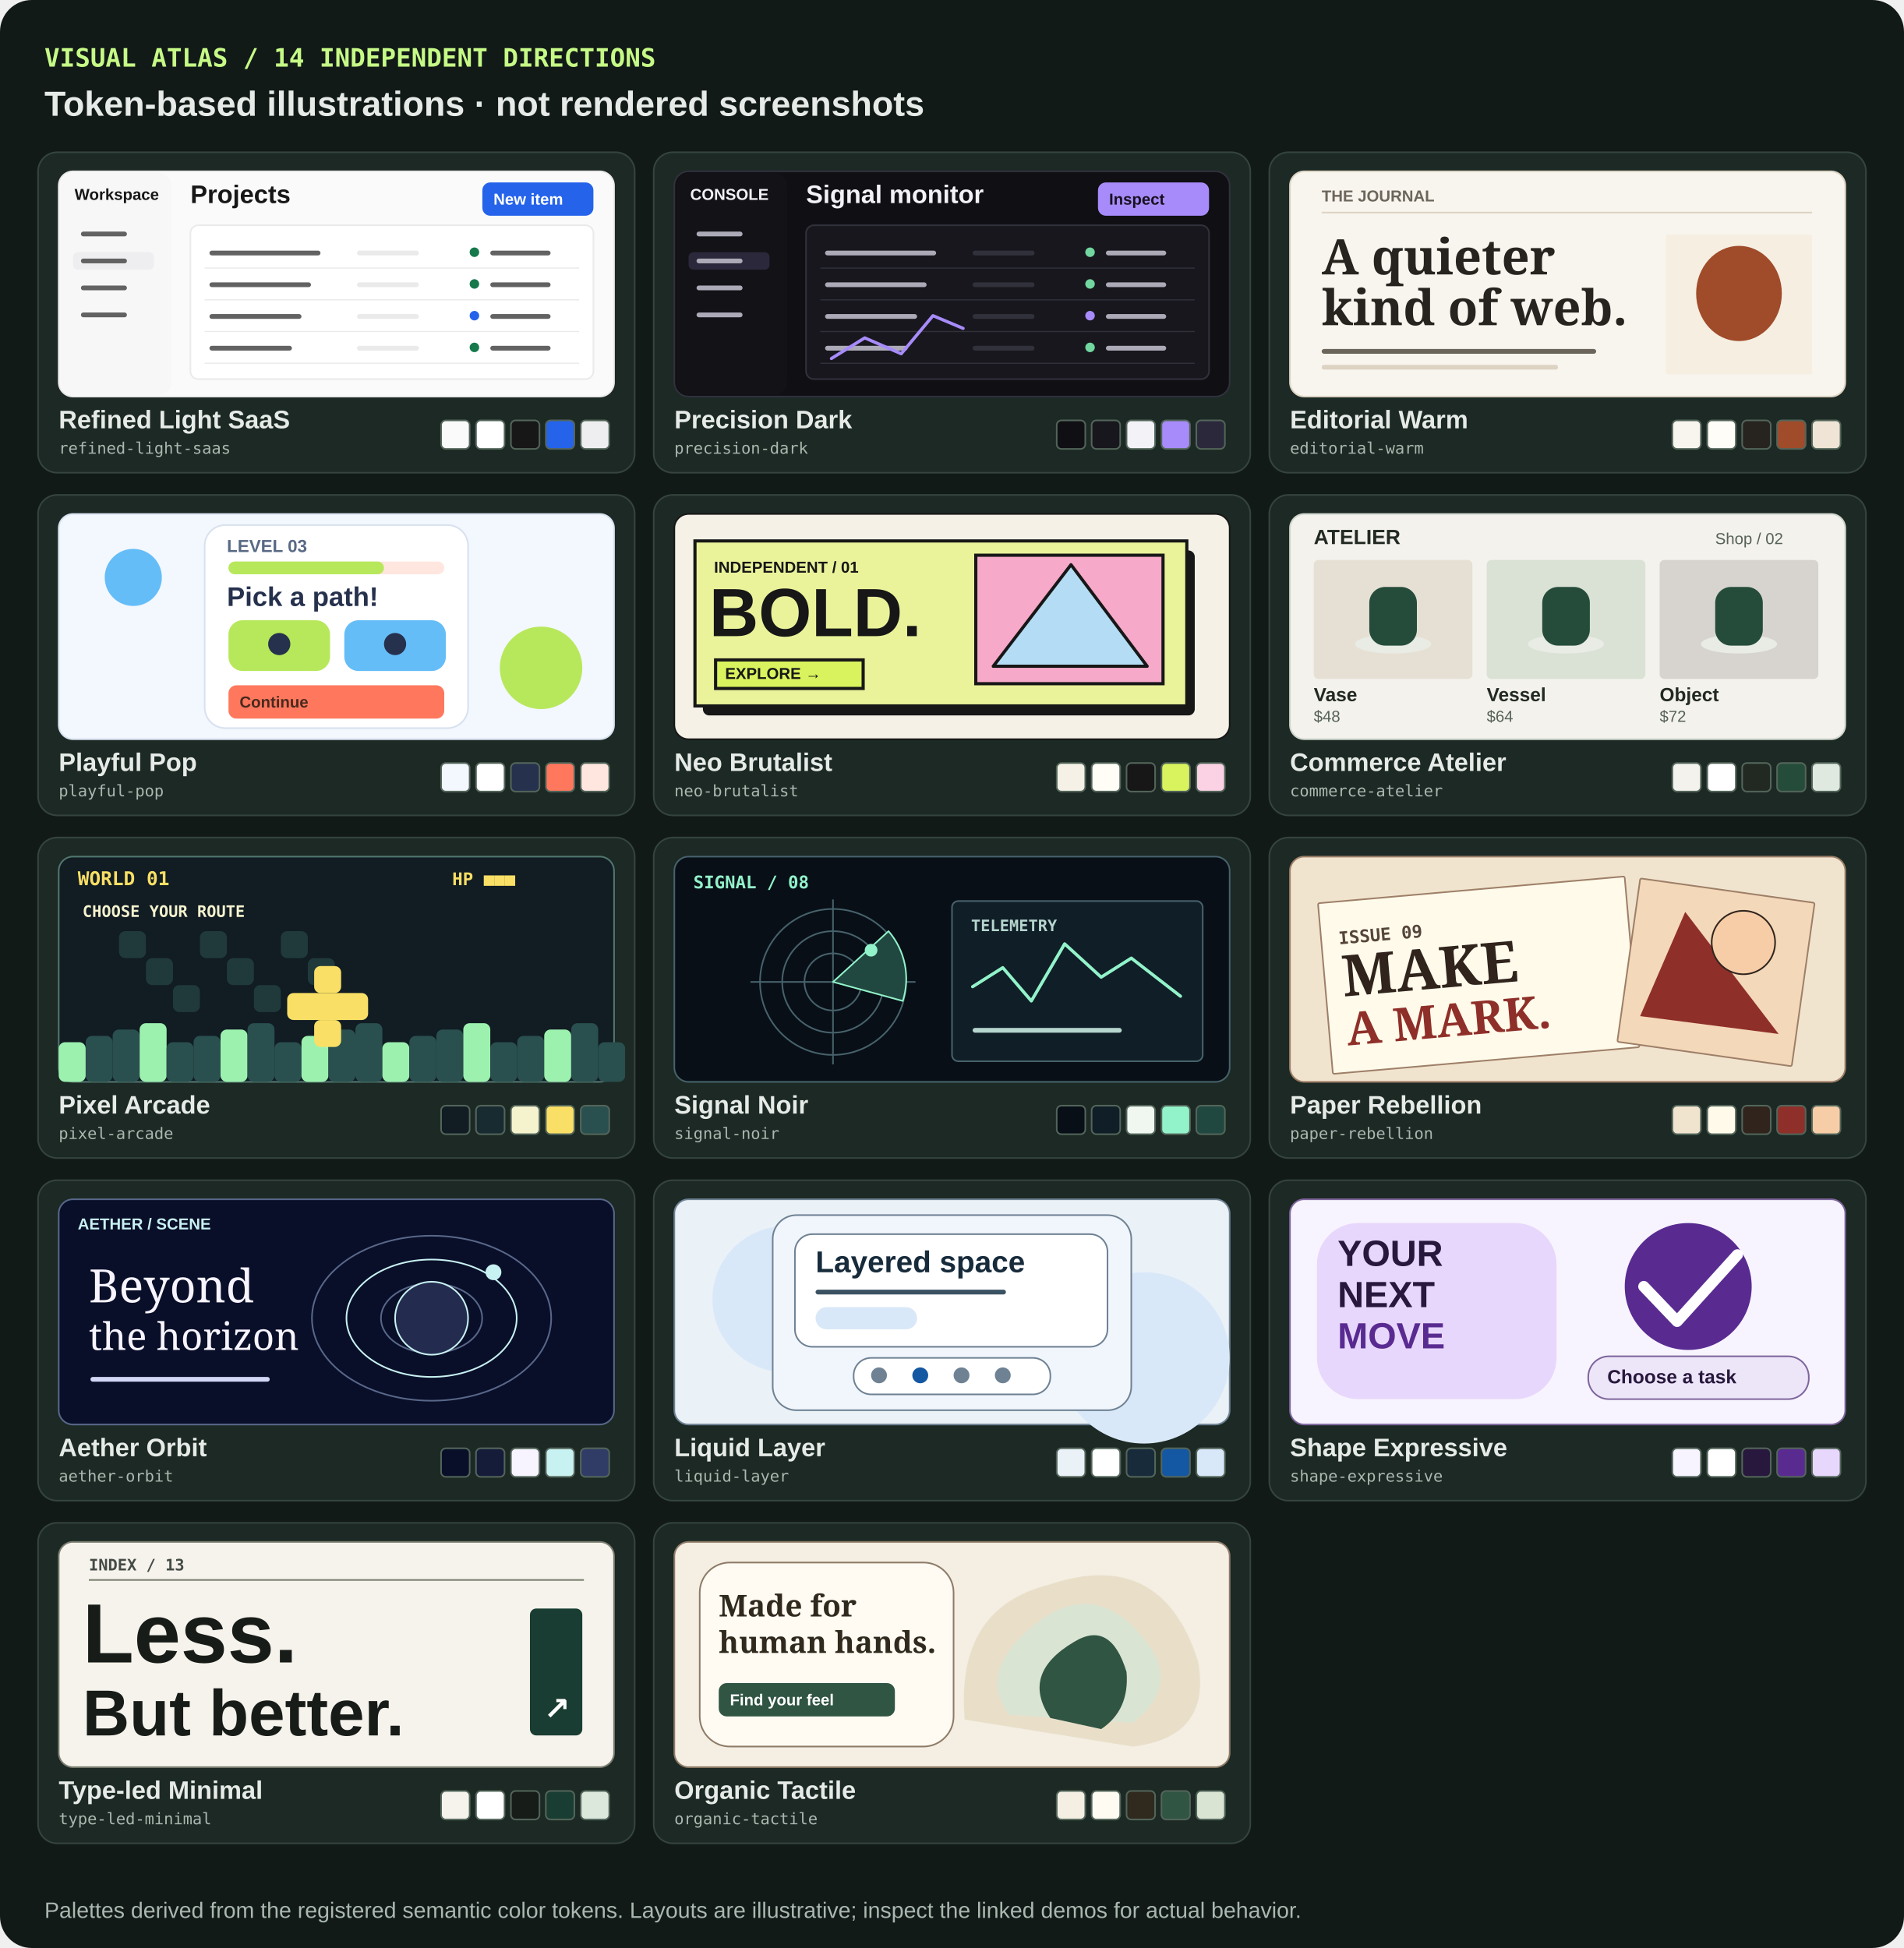
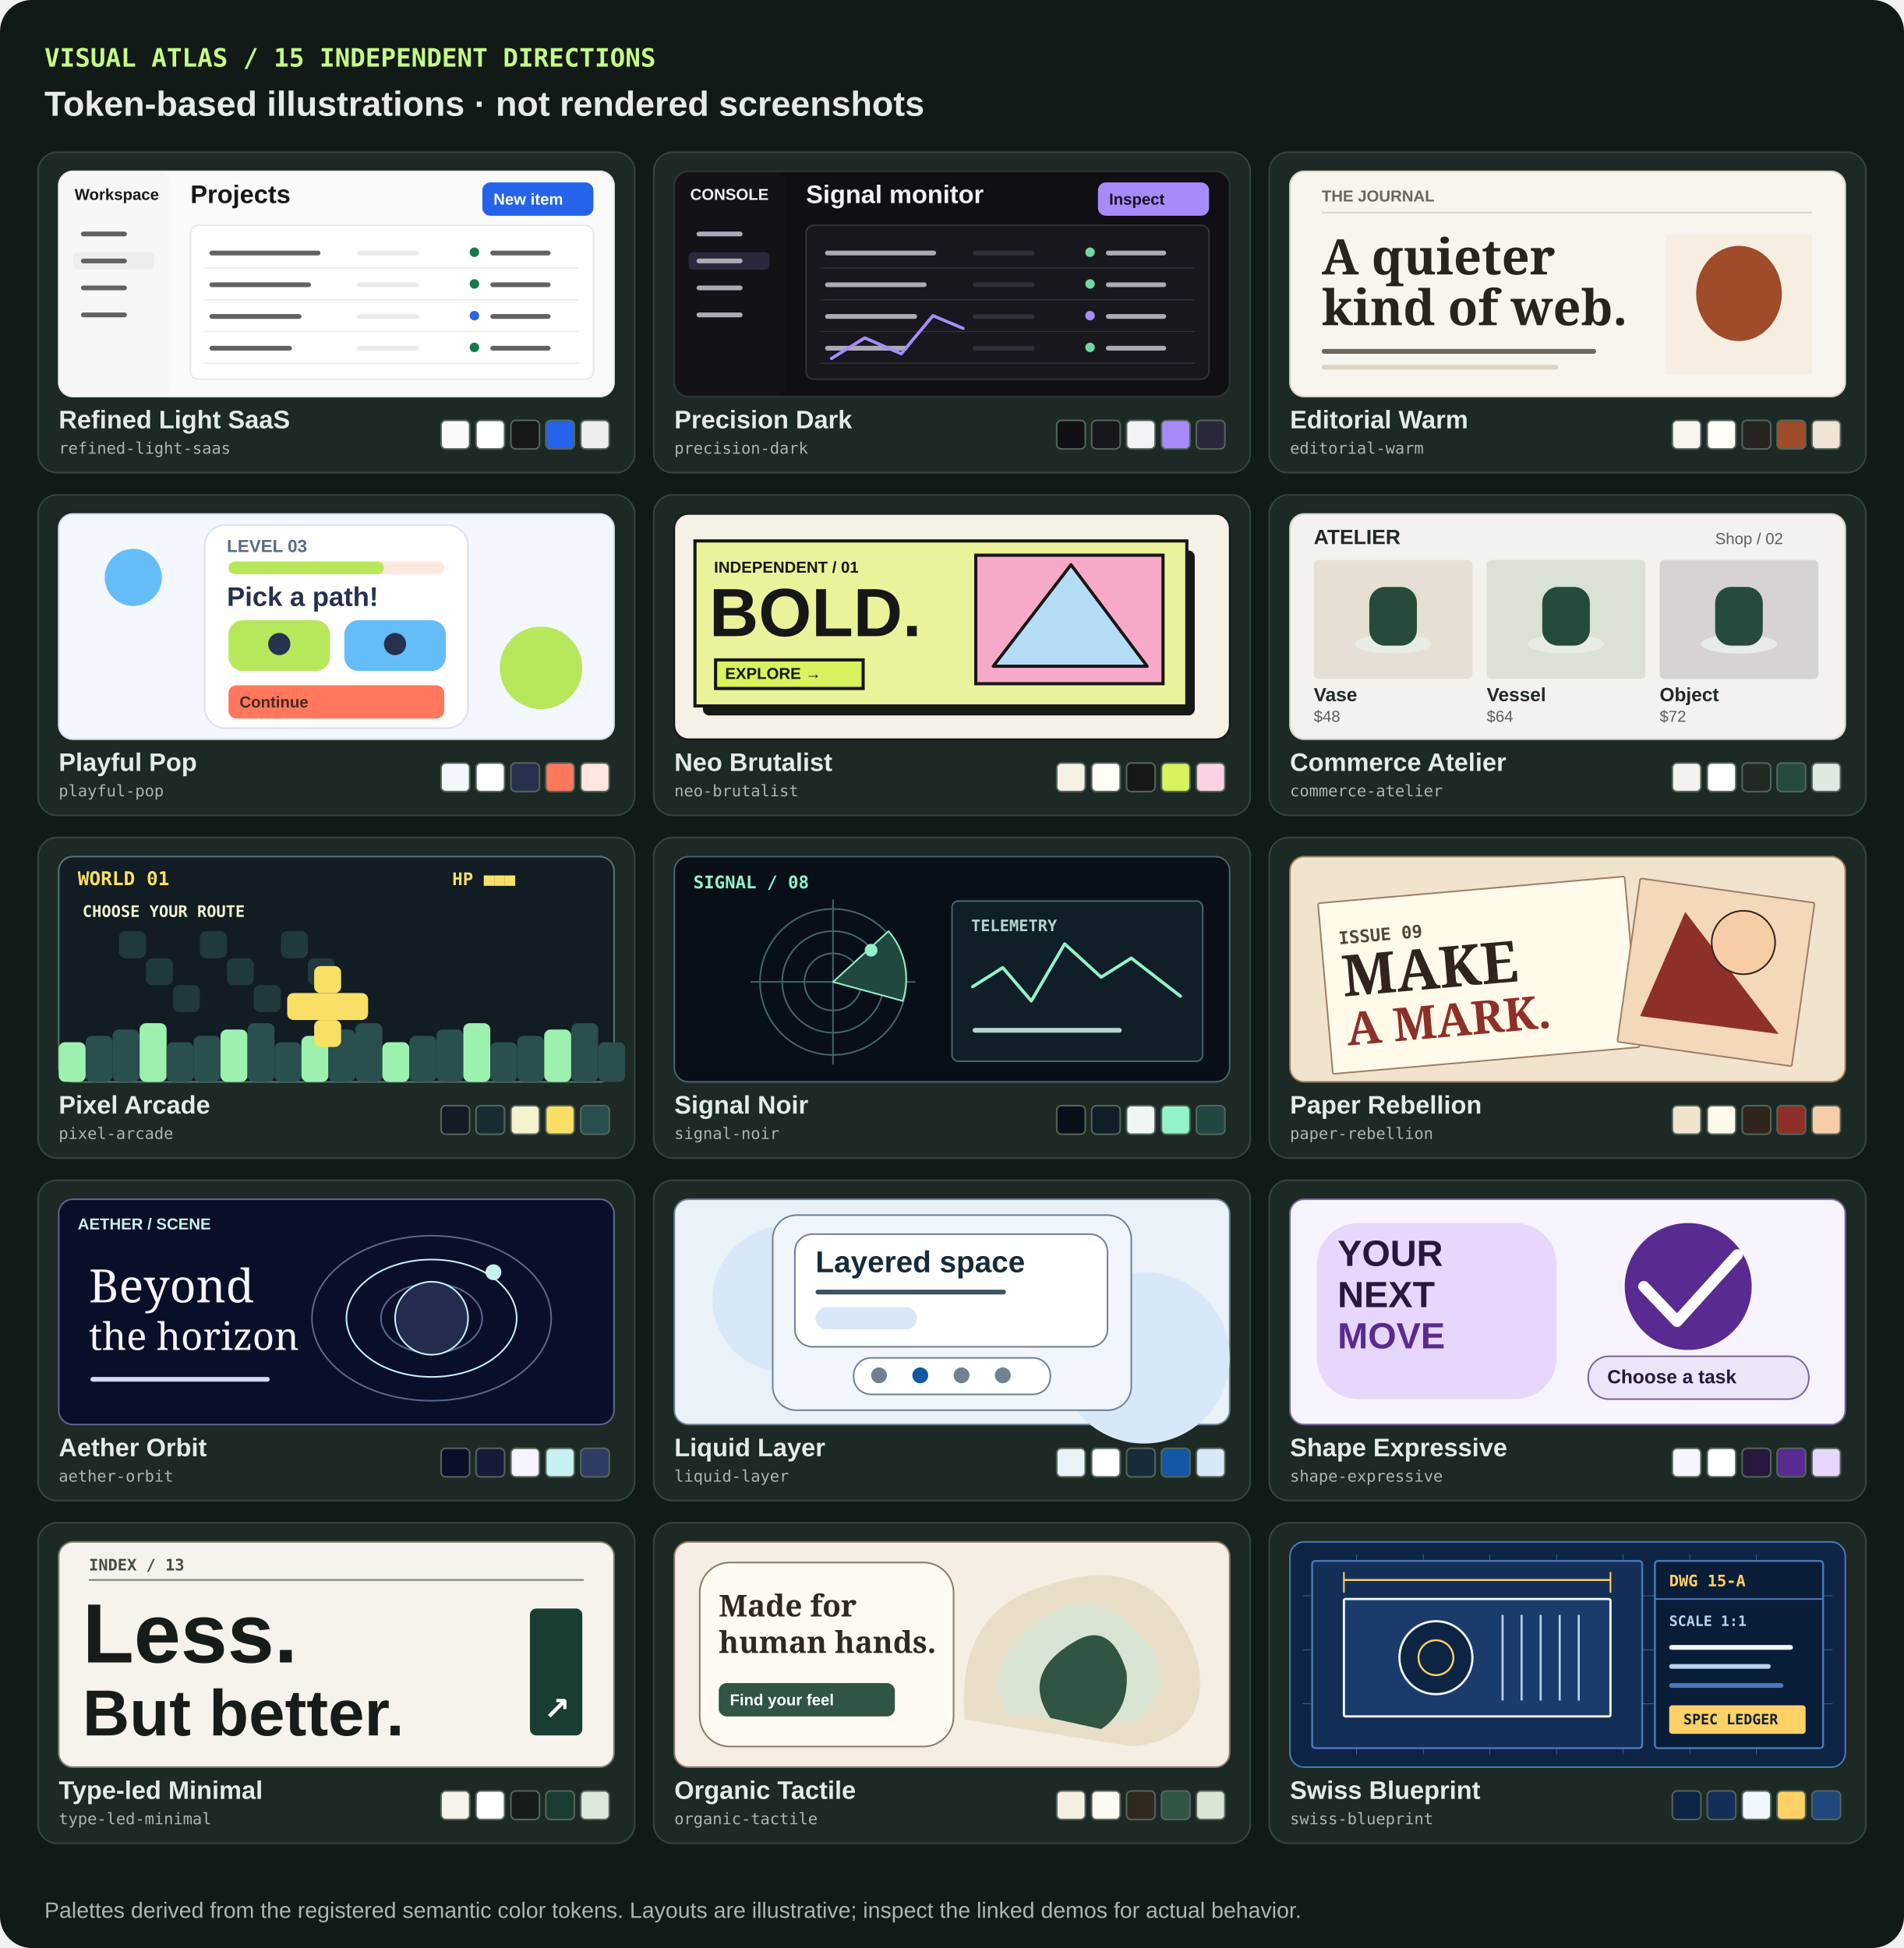
<svg xmlns="http://www.w3.org/2000/svg" viewBox="0 0 1200 1228" width="1200" height="1228" role="img" aria-labelledby="title desc">
  <rect x="0" y="0" width="1200" height="1228" rx="20" fill="#121A18" stroke="none" stroke-width="1" />
-   <text x="28" y="42" font-family="ui-monospace,monospace" font-size="16" font-weight="700" fill="#C6FA86">VISUAL ATLAS / 14 INDEPENDENT DIRECTIONS</text>
+   <text x="28" y="42" font-family="ui-monospace,monospace" font-size="16" font-weight="700" fill="#C6FA86">VISUAL ATLAS / 15 INDEPENDENT DIRECTIONS</text>
  <text x="28" y="73" font-family="system-ui,Arial,sans-serif" font-size="22" font-weight="650" fill="#E6EBE7">Token-based illustrations · not rendered screenshots</text>
  <g transform="translate(24 96)">
    <rect x="0" y="0" width="376" height="202" rx="12" fill="#1C2924" stroke="#35443E" stroke-width="1" />
    <g transform="translate(13 12)">
      <rect x="0" y="0" width="350" height="142" rx="9" fill="#FAFAFA" stroke="#EAEAEA" stroke-width="1" />
      <rect x="1" y="1" width="70" height="140" rx="8" fill="#F7F7F8" stroke="none" stroke-width="1" />
      <text x="10" y="18" font-family="system-ui,Arial,sans-serif" font-size="10" font-weight="700" fill="#171717">Workspace</text>
      <rect x="9" y="34" width="51" height="11" rx="3" fill="#F7F7F8" stroke="none" stroke-width="1" />
      <rect x="14" y="38" width="29" height="3" rx="1.5" fill="#626262" stroke="none" stroke-width="1" />
      <rect x="9" y="51" width="51" height="11" rx="3" fill="#EEEEF0" stroke="none" stroke-width="1" />
      <rect x="14" y="55" width="29" height="3" rx="1.5" fill="#626262" stroke="none" stroke-width="1" />
      <rect x="9" y="68" width="51" height="11" rx="3" fill="#F7F7F8" stroke="none" stroke-width="1" />
      <rect x="14" y="72" width="29" height="3" rx="1.5" fill="#626262" stroke="none" stroke-width="1" />
      <rect x="9" y="85" width="51" height="11" rx="3" fill="#F7F7F8" stroke="none" stroke-width="1" />
      <rect x="14" y="89" width="29" height="3" rx="1.5" fill="#626262" stroke="none" stroke-width="1" />
      <text x="83" y="20" font-family="system-ui,Arial,sans-serif" font-size="16" font-weight="650" fill="#171717">Projects</text>
      <rect x="267" y="7" width="70" height="21" rx="5" fill="#2563EB" stroke="none" stroke-width="1" />
      <text x="274" y="21" font-family="system-ui,Arial,sans-serif" font-size="10" font-weight="650" fill="#FFFFFF">New item</text>
      <rect x="83" y="34" width="254" height="97" rx="5" fill="#FFFFFF" stroke="#EAEAEA" stroke-width="1" />
      <rect x="95" y="50" width="70" height="3" rx="1.5" fill="#626262" stroke="none" stroke-width="1" />
      <rect x="188" y="50" width="39" height="3" rx="1.5" fill="#EAEAEA" stroke="none" stroke-width="1" />
      <circle cx="262" cy="51" r="3" fill="#16794B" stroke="none" stroke-width="1" />
      <rect x="272" y="50" width="38" height="3" rx="1.5" fill="#626262" stroke="none" stroke-width="1" />
      <path d="M92 61L328 61" stroke="#EAEAEA" stroke-width="0.7" fill="none" />
      <rect x="95" y="70" width="64" height="3" rx="1.5" fill="#626262" stroke="none" stroke-width="1" />
      <rect x="188" y="70" width="39" height="3" rx="1.5" fill="#EAEAEA" stroke="none" stroke-width="1" />
      <circle cx="262" cy="71" r="3" fill="#16794B" stroke="none" stroke-width="1" />
      <rect x="272" y="70" width="38" height="3" rx="1.5" fill="#626262" stroke="none" stroke-width="1" />
      <path d="M92 81L328 81" stroke="#EAEAEA" stroke-width="0.7" fill="none" />
      <rect x="95" y="90" width="58" height="3" rx="1.5" fill="#626262" stroke="none" stroke-width="1" />
      <rect x="188" y="90" width="39" height="3" rx="1.5" fill="#EAEAEA" stroke="none" stroke-width="1" />
      <circle cx="262" cy="91" r="3" fill="#2563EB" stroke="none" stroke-width="1" />
      <rect x="272" y="90" width="38" height="3" rx="1.5" fill="#626262" stroke="none" stroke-width="1" />
      <path d="M92 101L328 101" stroke="#EAEAEA" stroke-width="0.7" fill="none" />
      <rect x="95" y="110" width="52" height="3" rx="1.5" fill="#626262" stroke="none" stroke-width="1" />
      <rect x="188" y="110" width="39" height="3" rx="1.5" fill="#EAEAEA" stroke="none" stroke-width="1" />
      <circle cx="262" cy="111" r="3" fill="#16794B" stroke="none" stroke-width="1" />
      <rect x="272" y="110" width="38" height="3" rx="1.5" fill="#626262" stroke="none" stroke-width="1" />
      <path d="M92 121L328 121" stroke="#EAEAEA" stroke-width="0.7" fill="none" />
    </g>
    <text x="13" y="174" font-family="system-ui,Arial,sans-serif" font-size="16" font-weight="650" fill="#E6EBE7">Refined Light SaaS</text>
    <text x="13" y="190" font-family="ui-monospace,monospace" font-size="10" font-weight="400" fill="#AAB8B0">refined-light-saas</text>
    <rect x="254" y="169" width="18" height="18" rx="3" fill="#FAFAFA" stroke="#53655A" stroke-width="1" />
    <rect x="276" y="169" width="18" height="18" rx="3" fill="#FFFFFF" stroke="#53655A" stroke-width="1" />
    <rect x="298" y="169" width="18" height="18" rx="3" fill="#171717" stroke="#53655A" stroke-width="1" />
    <rect x="320" y="169" width="18" height="18" rx="3" fill="#2563EB" stroke="#53655A" stroke-width="1" />
    <rect x="342" y="169" width="18" height="18" rx="3" fill="#EEEEF0" stroke="#53655A" stroke-width="1" />
  </g>
  <g transform="translate(412 96)">
    <rect x="0" y="0" width="376" height="202" rx="12" fill="#1C2924" stroke="#35443E" stroke-width="1" />
    <g transform="translate(13 12)">
      <rect x="0" y="0" width="350" height="142" rx="9" fill="#101014" stroke="#31313C" stroke-width="1" />
      <rect x="1" y="1" width="70" height="140" rx="8" fill="#121217" stroke="none" stroke-width="1" />
      <text x="10" y="18" font-family="system-ui,Arial,sans-serif" font-size="10" font-weight="700" fill="#F3F2F7">CONSOLE</text>
      <rect x="9" y="34" width="51" height="11" rx="3" fill="#121217" stroke="none" stroke-width="1" />
      <rect x="14" y="38" width="29" height="3" rx="1.5" fill="#ADAAB8" stroke="none" stroke-width="1" />
      <rect x="9" y="51" width="51" height="11" rx="3" fill="#2C283C" stroke="none" stroke-width="1" />
      <rect x="14" y="55" width="29" height="3" rx="1.5" fill="#ADAAB8" stroke="none" stroke-width="1" />
      <rect x="9" y="68" width="51" height="11" rx="3" fill="#121217" stroke="none" stroke-width="1" />
      <rect x="14" y="72" width="29" height="3" rx="1.5" fill="#ADAAB8" stroke="none" stroke-width="1" />
      <rect x="9" y="85" width="51" height="11" rx="3" fill="#121217" stroke="none" stroke-width="1" />
      <rect x="14" y="89" width="29" height="3" rx="1.5" fill="#ADAAB8" stroke="none" stroke-width="1" />
      <text x="83" y="20" font-family="system-ui,Arial,sans-serif" font-size="16" font-weight="650" fill="#F3F2F7">Signal monitor</text>
      <rect x="267" y="7" width="70" height="21" rx="5" fill="#A78BFA" stroke="none" stroke-width="1" />
      <text x="274" y="21" font-family="system-ui,Arial,sans-serif" font-size="10" font-weight="650" fill="#181121">Inspect</text>
      <rect x="83" y="34" width="254" height="97" rx="5" fill="#17171D" stroke="#31313C" stroke-width="1" />
      <rect x="95" y="50" width="70" height="3" rx="1.5" fill="#ADAAB8" stroke="none" stroke-width="1" />
      <rect x="188" y="50" width="39" height="3" rx="1.5" fill="#31313C" stroke="none" stroke-width="1" />
      <circle cx="262" cy="51" r="3" fill="#71D6A0" stroke="none" stroke-width="1" />
      <rect x="272" y="50" width="38" height="3" rx="1.5" fill="#ADAAB8" stroke="none" stroke-width="1" />
      <path d="M92 61L328 61" stroke="#31313C" stroke-width="0.7" fill="none" />
      <rect x="95" y="70" width="64" height="3" rx="1.5" fill="#ADAAB8" stroke="none" stroke-width="1" />
      <rect x="188" y="70" width="39" height="3" rx="1.5" fill="#31313C" stroke="none" stroke-width="1" />
      <circle cx="262" cy="71" r="3" fill="#71D6A0" stroke="none" stroke-width="1" />
      <rect x="272" y="70" width="38" height="3" rx="1.5" fill="#ADAAB8" stroke="none" stroke-width="1" />
      <path d="M92 81L328 81" stroke="#31313C" stroke-width="0.7" fill="none" />
      <rect x="95" y="90" width="58" height="3" rx="1.5" fill="#ADAAB8" stroke="none" stroke-width="1" />
      <rect x="188" y="90" width="39" height="3" rx="1.5" fill="#31313C" stroke="none" stroke-width="1" />
      <circle cx="262" cy="91" r="3" fill="#A78BFA" stroke="none" stroke-width="1" />
      <rect x="272" y="90" width="38" height="3" rx="1.5" fill="#ADAAB8" stroke="none" stroke-width="1" />
      <path d="M92 101L328 101" stroke="#31313C" stroke-width="0.7" fill="none" />
      <rect x="95" y="110" width="52" height="3" rx="1.5" fill="#ADAAB8" stroke="none" stroke-width="1" />
      <rect x="188" y="110" width="39" height="3" rx="1.5" fill="#31313C" stroke="none" stroke-width="1" />
      <circle cx="262" cy="111" r="3" fill="#71D6A0" stroke="none" stroke-width="1" />
      <rect x="272" y="110" width="38" height="3" rx="1.5" fill="#ADAAB8" stroke="none" stroke-width="1" />
      <path d="M92 121L328 121" stroke="#31313C" stroke-width="0.7" fill="none" />
      <path d="M99 118 L120 105 L143 115 L163 91 L182 99" fill="none" stroke="#A78BFA" stroke-width="2" stroke-linecap="round" stroke-linejoin="round" />
    </g>
    <text x="13" y="174" font-family="system-ui,Arial,sans-serif" font-size="16" font-weight="650" fill="#E6EBE7">Precision Dark</text>
    <text x="13" y="190" font-family="ui-monospace,monospace" font-size="10" font-weight="400" fill="#AAB8B0">precision-dark</text>
    <rect x="254" y="169" width="18" height="18" rx="3" fill="#101014" stroke="#53655A" stroke-width="1" />
    <rect x="276" y="169" width="18" height="18" rx="3" fill="#17171D" stroke="#53655A" stroke-width="1" />
    <rect x="298" y="169" width="18" height="18" rx="3" fill="#F3F2F7" stroke="#53655A" stroke-width="1" />
    <rect x="320" y="169" width="18" height="18" rx="3" fill="#A78BFA" stroke="#53655A" stroke-width="1" />
    <rect x="342" y="169" width="18" height="18" rx="3" fill="#2C283C" stroke="#53655A" stroke-width="1" />
  </g>
  <g transform="translate(800 96)">
    <rect x="0" y="0" width="376" height="202" rx="12" fill="#1C2924" stroke="#35443E" stroke-width="1" />
    <g transform="translate(13 12)">
      <rect x="0" y="0" width="350" height="142" rx="9" fill="#F8F5EE" stroke="#DCD3C3" stroke-width="1" />
      <text x="20" y="19" font-family="system-ui,Arial,sans-serif" font-size="10" font-weight="600" fill="#6C655B">THE JOURNAL</text>
      <path d="M20 26L329 26" stroke="#DCD3C3" stroke-width="1" fill="none" />
      <text x="20" y="65" font-family="Georgia,serif" font-size="31" font-weight="600" fill="#27241F">A quieter</text>
      <text x="20" y="97" font-family="Georgia,serif" font-size="31" font-weight="600" fill="#27241F">kind of web.</text>
      <rect x="237" y="40" width="92" height="88" rx="1" fill="#F5EEE1" stroke="none" stroke-width="1" />
      <ellipse cx="283" cy="77" rx="27" ry="30" fill="#A04B2A" stroke="none" stroke-width="1" />
      <rect x="20" y="112" width="173" height="3" rx="1.5" fill="#6C655B" stroke="none" stroke-width="1" />
      <rect x="20" y="122" width="149" height="3" rx="1.5" fill="#DCD3C3" stroke="none" stroke-width="1" />
    </g>
    <text x="13" y="174" font-family="system-ui,Arial,sans-serif" font-size="16" font-weight="650" fill="#E6EBE7">Editorial Warm</text>
    <text x="13" y="190" font-family="ui-monospace,monospace" font-size="10" font-weight="400" fill="#AAB8B0">editorial-warm</text>
    <rect x="254" y="169" width="18" height="18" rx="3" fill="#F8F5EE" stroke="#53655A" stroke-width="1" />
    <rect x="276" y="169" width="18" height="18" rx="3" fill="#FFFDF8" stroke="#53655A" stroke-width="1" />
    <rect x="298" y="169" width="18" height="18" rx="3" fill="#27241F" stroke="#53655A" stroke-width="1" />
    <rect x="320" y="169" width="18" height="18" rx="3" fill="#A04B2A" stroke="#53655A" stroke-width="1" />
    <rect x="342" y="169" width="18" height="18" rx="3" fill="#EFE4D5" stroke="#53655A" stroke-width="1" />
  </g>
  <g transform="translate(24 312)">
    <rect x="0" y="0" width="376" height="202" rx="12" fill="#1C2924" stroke="#35443E" stroke-width="1" />
    <g transform="translate(13 12)">
      <rect x="0" y="0" width="350" height="142" rx="9" fill="#F3F7FE" stroke="#D7E1EF" stroke-width="1" />
      <rect x="92" y="7" width="166" height="128" rx="13" fill="#FFFFFF" stroke="#D7E1EF" stroke-width="1" />
      <text x="106" y="24" font-family="system-ui,Arial,sans-serif" font-size="11" font-weight="800" fill="#586985">LEVEL 03</text>
      <rect x="107" y="30" width="136" height="8" rx="4" fill="#FFE6DE" stroke="none" stroke-width="1" />
      <rect x="107" y="30" width="98" height="8" rx="4" fill="#B7E85B" stroke="none" stroke-width="1" />
      <text x="106" y="58" font-family="system-ui,Arial,sans-serif" font-size="17" font-weight="800" fill="#26314D">Pick a path!</text>
      <rect x="107" y="67" width="64" height="32" rx="9" fill="#B7E85B" stroke="none" stroke-width="1" />
      <circle cx="139" cy="82" r="7" fill="#26314D" stroke="none" stroke-width="1" />
      <rect x="180" y="67" width="64" height="32" rx="9" fill="#65BDF8" stroke="none" stroke-width="1" />
      <circle cx="212" cy="82" r="7" fill="#26314D" stroke="none" stroke-width="1" />
      <rect x="107" y="108" width="136" height="21" rx="5" fill="#FF785D" stroke="none" stroke-width="1" />
      <text x="114" y="122" font-family="system-ui,Arial,sans-serif" font-size="10" font-weight="650" fill="#48291F">Continue</text>
      <circle cx="47" cy="40" r="18" fill="#65BDF8" stroke="none" stroke-width="1" />
      <circle cx="304" cy="97" r="26" fill="#B7E85B" stroke="none" stroke-width="1" />
    </g>
    <text x="13" y="174" font-family="system-ui,Arial,sans-serif" font-size="16" font-weight="650" fill="#E6EBE7">Playful Pop</text>
    <text x="13" y="190" font-family="ui-monospace,monospace" font-size="10" font-weight="400" fill="#AAB8B0">playful-pop</text>
    <rect x="254" y="169" width="18" height="18" rx="3" fill="#F3F7FE" stroke="#53655A" stroke-width="1" />
    <rect x="276" y="169" width="18" height="18" rx="3" fill="#FFFFFF" stroke="#53655A" stroke-width="1" />
    <rect x="298" y="169" width="18" height="18" rx="3" fill="#26314D" stroke="#53655A" stroke-width="1" />
    <rect x="320" y="169" width="18" height="18" rx="3" fill="#FF785D" stroke="#53655A" stroke-width="1" />
    <rect x="342" y="169" width="18" height="18" rx="3" fill="#FFE6DE" stroke="#53655A" stroke-width="1" />
  </g>
  <g transform="translate(412 312)">
    <rect x="0" y="0" width="376" height="202" rx="12" fill="#1C2924" stroke="#35443E" stroke-width="1" />
    <g transform="translate(13 12)">
      <rect x="0" y="0" width="350" height="142" rx="9" fill="#F5F1E7" stroke="#171717" stroke-width="1" />
      <rect x="18" y="23" width="310" height="104" rx="4" fill="#171717" stroke="none" stroke-width="1" />
      <rect x="13" y="17" width="310" height="104" rx="0" fill="#EAF39A" stroke="#171717" stroke-width="2" />
      <text x="25" y="37" font-family="system-ui,Arial,sans-serif" font-size="10" font-weight="800" fill="#171717">INDEPENDENT / 01</text>
      <text x="22" y="77" font-family="system-ui,Arial,sans-serif" font-size="43" font-weight="900" fill="#171717">BOLD.</text>
      <rect x="190" y="26" width="118" height="81" rx="0" fill="#F7A9C9" stroke="#171717" stroke-width="2" />
      <path d="M201 96L250 32L298 96Z" fill="#B4DDF5" stroke="#171717" stroke-width="2" stroke-linecap="round" stroke-linejoin="round" />
      <rect x="26" y="92" width="93" height="18" rx="0" fill="#D8F35D" stroke="#171717" stroke-width="2" />
      <text x="32" y="104" font-family="system-ui,Arial,sans-serif" font-size="10" font-weight="800" fill="#171717">EXPLORE →</text>
    </g>
    <text x="13" y="174" font-family="system-ui,Arial,sans-serif" font-size="16" font-weight="650" fill="#E6EBE7">Neo Brutalist</text>
    <text x="13" y="190" font-family="ui-monospace,monospace" font-size="10" font-weight="400" fill="#AAB8B0">neo-brutalist</text>
    <rect x="254" y="169" width="18" height="18" rx="3" fill="#F5F1E7" stroke="#53655A" stroke-width="1" />
    <rect x="276" y="169" width="18" height="18" rx="3" fill="#FFFDF6" stroke="#53655A" stroke-width="1" />
    <rect x="298" y="169" width="18" height="18" rx="3" fill="#171717" stroke="#53655A" stroke-width="1" />
    <rect x="320" y="169" width="18" height="18" rx="3" fill="#D8F35D" stroke="#53655A" stroke-width="1" />
    <rect x="342" y="169" width="18" height="18" rx="3" fill="#FAD2E4" stroke="#53655A" stroke-width="1" />
  </g>
  <g transform="translate(800 312)">
    <rect x="0" y="0" width="376" height="202" rx="12" fill="#1C2924" stroke="#35443E" stroke-width="1" />
    <g transform="translate(13 12)">
      <rect x="0" y="0" width="350" height="142" rx="9" fill="#F3F2ED" stroke="#CFD5CD" stroke-width="1" />
      <text x="15" y="19" font-family="system-ui,Arial,sans-serif" font-size="13" font-weight="750" fill="#222923">ATELIER</text>
      <text x="268" y="19" font-family="system-ui,Arial,sans-serif" font-size="10" font-weight="500" fill="#566158">Shop / 02</text>
      <rect x="15" y="29" width="100" height="75" rx="3" fill="#E6E0D4" stroke="none" stroke-width="1" />
      <ellipse cx="65" cy="82" rx="24" ry="6" fill="#E9EBE5" stroke="none" stroke-width="1" />
      <rect x="50" y="46" width="30" height="37" rx="10" fill="#254C3A" stroke="none" stroke-width="1" />
      <text x="15" y="118" font-family="system-ui,Arial,sans-serif" font-size="12" font-weight="600" fill="#222923">Vase</text>
      <text x="15" y="131" font-family="system-ui,Arial,sans-serif" font-size="10" font-weight="500" fill="#566158">$48</text>
      <rect x="124" y="29" width="100" height="75" rx="3" fill="#DAE1D5" stroke="none" stroke-width="1" />
      <ellipse cx="174" cy="82" rx="24" ry="6" fill="#E9EBE5" stroke="none" stroke-width="1" />
      <rect x="159" y="46" width="30" height="37" rx="10" fill="#254C3A" stroke="none" stroke-width="1" />
      <text x="124" y="118" font-family="system-ui,Arial,sans-serif" font-size="12" font-weight="600" fill="#222923">Vessel</text>
      <text x="124" y="131" font-family="system-ui,Arial,sans-serif" font-size="10" font-weight="500" fill="#566158">$64</text>
      <rect x="233" y="29" width="100" height="75" rx="3" fill="#D7D4D0" stroke="none" stroke-width="1" />
      <ellipse cx="283" cy="82" rx="24" ry="6" fill="#E9EBE5" stroke="none" stroke-width="1" />
      <rect x="268" y="46" width="30" height="37" rx="10" fill="#254C3A" stroke="none" stroke-width="1" />
      <text x="233" y="118" font-family="system-ui,Arial,sans-serif" font-size="12" font-weight="600" fill="#222923">Object</text>
      <text x="233" y="131" font-family="system-ui,Arial,sans-serif" font-size="10" font-weight="500" fill="#566158">$72</text>
    </g>
    <text x="13" y="174" font-family="system-ui,Arial,sans-serif" font-size="16" font-weight="650" fill="#E6EBE7">Commerce Atelier</text>
    <text x="13" y="190" font-family="ui-monospace,monospace" font-size="10" font-weight="400" fill="#AAB8B0">commerce-atelier</text>
    <rect x="254" y="169" width="18" height="18" rx="3" fill="#F3F2ED" stroke="#53655A" stroke-width="1" />
    <rect x="276" y="169" width="18" height="18" rx="3" fill="#FFFFFF" stroke="#53655A" stroke-width="1" />
    <rect x="298" y="169" width="18" height="18" rx="3" fill="#222923" stroke="#53655A" stroke-width="1" />
    <rect x="320" y="169" width="18" height="18" rx="3" fill="#254C3A" stroke="#53655A" stroke-width="1" />
    <rect x="342" y="169" width="18" height="18" rx="3" fill="#DFE9E0" stroke="#53655A" stroke-width="1" />
  </g>
  <g transform="translate(24 528)">
    <rect x="0" y="0" width="376" height="202" rx="12" fill="#1C2924" stroke="#35443E" stroke-width="1" />
    <g transform="translate(13 12)">
      <rect x="0" y="0" width="350" height="142" rx="9" fill="#111C23" stroke="#52776F" stroke-width="1" />
      <text x="12" y="18" font-family="monospace" font-size="12" font-weight="700" fill="#F9DF65">WORLD 01</text>
      <text x="248" y="18" font-family="monospace" font-size="11" font-weight="700" fill="#F9DF65">HP  ■■■</text>
      <rect x="0" y="117" width="17" height="25" rx="4" fill="#9CF1AF" stroke="none" stroke-width="1" />
      <rect x="17" y="113" width="17" height="29" rx="4" fill="#294F4E" stroke="none" stroke-width="1" />
      <rect x="34" y="109" width="17" height="33" rx="4" fill="#294F4E" stroke="none" stroke-width="1" />
      <rect x="51" y="105" width="17" height="37" rx="4" fill="#9CF1AF" stroke="none" stroke-width="1" />
      <rect x="68" y="117" width="17" height="25" rx="4" fill="#294F4E" stroke="none" stroke-width="1" />
      <rect x="85" y="113" width="17" height="29" rx="4" fill="#294F4E" stroke="none" stroke-width="1" />
      <rect x="102" y="109" width="17" height="33" rx="4" fill="#9CF1AF" stroke="none" stroke-width="1" />
      <rect x="119" y="105" width="17" height="37" rx="4" fill="#294F4E" stroke="none" stroke-width="1" />
      <rect x="136" y="117" width="17" height="25" rx="4" fill="#294F4E" stroke="none" stroke-width="1" />
      <rect x="153" y="113" width="17" height="29" rx="4" fill="#9CF1AF" stroke="none" stroke-width="1" />
      <rect x="170" y="109" width="17" height="33" rx="4" fill="#294F4E" stroke="none" stroke-width="1" />
      <rect x="187" y="105" width="17" height="37" rx="4" fill="#294F4E" stroke="none" stroke-width="1" />
      <rect x="204" y="117" width="17" height="25" rx="4" fill="#9CF1AF" stroke="none" stroke-width="1" />
      <rect x="221" y="113" width="17" height="29" rx="4" fill="#294F4E" stroke="none" stroke-width="1" />
      <rect x="238" y="109" width="17" height="33" rx="4" fill="#294F4E" stroke="none" stroke-width="1" />
      <rect x="255" y="105" width="17" height="37" rx="4" fill="#9CF1AF" stroke="none" stroke-width="1" />
      <rect x="272" y="117" width="17" height="25" rx="4" fill="#294F4E" stroke="none" stroke-width="1" />
      <rect x="289" y="113" width="17" height="29" rx="4" fill="#294F4E" stroke="none" stroke-width="1" />
      <rect x="306" y="109" width="17" height="33" rx="4" fill="#9CF1AF" stroke="none" stroke-width="1" />
      <rect x="323" y="105" width="17" height="37" rx="4" fill="#294F4E" stroke="none" stroke-width="1" />
      <rect x="340" y="117" width="17" height="25" rx="4" fill="#294F4E" stroke="none" stroke-width="1" />
      <rect x="38" y="47" width="17" height="17" rx="4" fill="#203A3C" stroke="none" stroke-width="1" />
      <rect x="55" y="64" width="17" height="17" rx="4" fill="#203A3C" stroke="none" stroke-width="1" />
      <rect x="72" y="81" width="17" height="17" rx="4" fill="#203A3C" stroke="none" stroke-width="1" />
      <rect x="89" y="47" width="17" height="17" rx="4" fill="#203A3C" stroke="none" stroke-width="1" />
      <rect x="106" y="64" width="17" height="17" rx="4" fill="#203A3C" stroke="none" stroke-width="1" />
      <rect x="123" y="81" width="17" height="17" rx="4" fill="#203A3C" stroke="none" stroke-width="1" />
      <rect x="140" y="47" width="17" height="17" rx="4" fill="#203A3C" stroke="none" stroke-width="1" />
      <rect x="157" y="64" width="17" height="17" rx="4" fill="#203A3C" stroke="none" stroke-width="1" />
      <rect x="161" y="69" width="17" height="17" rx="4" fill="#F9DF65" stroke="none" stroke-width="1" />
      <rect x="144" y="86" width="51" height="17" rx="4" fill="#F9DF65" stroke="none" stroke-width="1" />
      <rect x="161" y="103" width="17" height="17" rx="4" fill="#F9DF65" stroke="none" stroke-width="1" />
      <text x="15" y="38" font-family="monospace" font-size="10" font-weight="600" fill="#F5F3CE">CHOOSE YOUR ROUTE</text>
    </g>
    <text x="13" y="174" font-family="system-ui,Arial,sans-serif" font-size="16" font-weight="650" fill="#E6EBE7">Pixel Arcade</text>
    <text x="13" y="190" font-family="ui-monospace,monospace" font-size="10" font-weight="400" fill="#AAB8B0">pixel-arcade</text>
    <rect x="254" y="169" width="18" height="18" rx="3" fill="#111C23" stroke="#53655A" stroke-width="1" />
    <rect x="276" y="169" width="18" height="18" rx="3" fill="#182B31" stroke="#53655A" stroke-width="1" />
    <rect x="298" y="169" width="18" height="18" rx="3" fill="#F5F3CE" stroke="#53655A" stroke-width="1" />
    <rect x="320" y="169" width="18" height="18" rx="3" fill="#F9DF65" stroke="#53655A" stroke-width="1" />
    <rect x="342" y="169" width="18" height="18" rx="3" fill="#294F4E" stroke="#53655A" stroke-width="1" />
  </g>
  <g transform="translate(412 528)">
    <rect x="0" y="0" width="376" height="202" rx="12" fill="#1C2924" stroke="#35443E" stroke-width="1" />
    <g transform="translate(13 12)">
      <rect x="0" y="0" width="350" height="142" rx="9" fill="#080F17" stroke="#47626B" stroke-width="1" />
      <text x="12" y="20" font-family="monospace" font-size="11" font-weight="700" fill="#92F3CA">SIGNAL / 08</text>
      <circle cx="100" cy="79" r="18" fill="none" stroke="#47626B" stroke-width="1" />
      <circle cx="100" cy="79" r="32" fill="none" stroke="#47626B" stroke-width="1" />
      <circle cx="100" cy="79" r="46" fill="none" stroke="#47626B" stroke-width="1" />
      <path d="M48 79L152 79" stroke="#47626B" stroke-width="1" fill="none" />
      <path d="M100 27L100 131" stroke="#47626B" stroke-width="1" fill="none" />
      <path d="M100 79 L135 47 A46 46 0 0 1 144 91 Z" fill="#214840" stroke="#92F3CA" stroke-width="1" stroke-linecap="round" stroke-linejoin="round" />
      <circle cx="124" cy="59" r="4" fill="#92F3CA" stroke="none" stroke-width="1" />
      <rect x="175" y="28" width="158" height="101" rx="4" fill="#101E27" stroke="#47626B" stroke-width="1" />
      <text x="187" y="47" font-family="monospace" font-size="10" font-weight="700" fill="#B5D5CD">TELEMETRY</text>
      <path d="M188 82L207 70L225 91L246 55L269 76L288 64L319 88" fill="none" stroke="#92F3CA" stroke-width="2" stroke-linecap="round" stroke-linejoin="round" />
      <rect x="188" y="108" width="94" height="3" rx="1.5" fill="#B5D5CD" stroke="none" stroke-width="1" />
    </g>
    <text x="13" y="174" font-family="system-ui,Arial,sans-serif" font-size="16" font-weight="650" fill="#E6EBE7">Signal Noir</text>
    <text x="13" y="190" font-family="ui-monospace,monospace" font-size="10" font-weight="400" fill="#AAB8B0">signal-noir</text>
    <rect x="254" y="169" width="18" height="18" rx="3" fill="#080F17" stroke="#53655A" stroke-width="1" />
    <rect x="276" y="169" width="18" height="18" rx="3" fill="#101E27" stroke="#53655A" stroke-width="1" />
    <rect x="298" y="169" width="18" height="18" rx="3" fill="#F0F7F0" stroke="#53655A" stroke-width="1" />
    <rect x="320" y="169" width="18" height="18" rx="3" fill="#92F3CA" stroke="#53655A" stroke-width="1" />
    <rect x="342" y="169" width="18" height="18" rx="3" fill="#214840" stroke="#53655A" stroke-width="1" />
  </g>
  <g transform="translate(800 528)">
    <rect x="0" y="0" width="376" height="202" rx="12" fill="#1C2924" stroke="#35443E" stroke-width="1" />
    <g transform="translate(13 12)">
      <rect x="0" y="0" width="350" height="142" rx="9" fill="#F1E4CF" stroke="#9E7F68" stroke-width="1" />
      <g transform="rotate(-5 116 75)">
        <rect x="22" y="21" width="194" height="108" rx="1" fill="#FFFAEA" stroke="#9E7F68" stroke-width="1" />
        <text x="33" y="48" font-family="monospace" font-size="11" font-weight="700" fill="#55453A">ISSUE 09</text>
        <text x="33" y="81" font-family="Georgia,serif" font-size="36" font-weight="900" fill="#30241D">MAKE</text>
        <text x="33" y="112" font-family="Georgia,serif" font-size="29" font-weight="900" fill="#8F2F29">A MARK.</text>
      </g>
      <g transform="rotate(8 269 73)">
        <rect x="213" y="21" width="111" height="104" rx="1" fill="#F3D8B9" stroke="#9E7F68" stroke-width="1" />
        <path d="M225 107L244 38L313 106Z" fill="#8F2F29" stroke="none" stroke-width="1" stroke-linecap="round" stroke-linejoin="round" />
        <circle cx="283" cy="52" r="20" fill="#F6CDA7" stroke="#30241D" stroke-width="1" />
      </g>
    </g>
    <text x="13" y="174" font-family="system-ui,Arial,sans-serif" font-size="16" font-weight="650" fill="#E6EBE7">Paper Rebellion</text>
    <text x="13" y="190" font-family="ui-monospace,monospace" font-size="10" font-weight="400" fill="#AAB8B0">paper-rebellion</text>
    <rect x="254" y="169" width="18" height="18" rx="3" fill="#F1E4CF" stroke="#53655A" stroke-width="1" />
    <rect x="276" y="169" width="18" height="18" rx="3" fill="#FFFAEA" stroke="#53655A" stroke-width="1" />
    <rect x="298" y="169" width="18" height="18" rx="3" fill="#30241D" stroke="#53655A" stroke-width="1" />
    <rect x="320" y="169" width="18" height="18" rx="3" fill="#8F2F29" stroke="#53655A" stroke-width="1" />
    <rect x="342" y="169" width="18" height="18" rx="3" fill="#F6CDA7" stroke="#53655A" stroke-width="1" />
  </g>
  <g transform="translate(24 744)">
    <rect x="0" y="0" width="376" height="202" rx="12" fill="#1C2924" stroke="#35443E" stroke-width="1" />
    <g transform="translate(13 12)">
      <rect x="0" y="0" width="350" height="142" rx="9" fill="#090F29" stroke="#586789" stroke-width="1" />
      <text x="12" y="19" font-family="system-ui,Arial,sans-serif" font-size="10" font-weight="600" fill="#C8F1F2">AETHER / SCENE</text>
      <ellipse cx="235" cy="75" rx="31.9" ry="22" fill="none" stroke="#586789" stroke-width="1" />
      <ellipse cx="235" cy="75" rx="53.65" ry="37" fill="none" stroke="#C8F1F2" stroke-width="1" />
      <ellipse cx="235" cy="75" rx="75.4" ry="52" fill="none" stroke="#586789" stroke-width="1" />
      <circle cx="235" cy="75" r="23" fill="#232C4F" stroke="#C8F1F2" stroke-width="1" />
      <circle cx="274" cy="46" r="5" fill="#C8F1F2" stroke="none" stroke-width="1" />
      <text x="19" y="65" font-family="Georgia,serif" font-size="29" font-weight="500" fill="#F7F4FF">Beyond</text>
      <text x="19" y="95" font-family="Georgia,serif" font-size="24" font-weight="500" fill="#F7F4FF">the horizon</text>
      <rect x="20" y="112" width="113" height="3" rx="1.5" fill="#D2D7F5" stroke="none" stroke-width="1" />
    </g>
    <text x="13" y="174" font-family="system-ui,Arial,sans-serif" font-size="16" font-weight="650" fill="#E6EBE7">Aether Orbit</text>
    <text x="13" y="190" font-family="ui-monospace,monospace" font-size="10" font-weight="400" fill="#AAB8B0">aether-orbit</text>
    <rect x="254" y="169" width="18" height="18" rx="3" fill="#090F29" stroke="#53655A" stroke-width="1" />
    <rect x="276" y="169" width="18" height="18" rx="3" fill="#151C39" stroke="#53655A" stroke-width="1" />
    <rect x="298" y="169" width="18" height="18" rx="3" fill="#F7F4FF" stroke="#53655A" stroke-width="1" />
    <rect x="320" y="169" width="18" height="18" rx="3" fill="#C8F1F2" stroke="#53655A" stroke-width="1" />
    <rect x="342" y="169" width="18" height="18" rx="3" fill="#303C66" stroke="#53655A" stroke-width="1" />
  </g>
  <g transform="translate(412 744)">
    <rect x="0" y="0" width="376" height="202" rx="12" fill="#1C2924" stroke="#35443E" stroke-width="1" />
    <g transform="translate(13 12)">
      <rect x="0" y="0" width="350" height="142" rx="9" fill="#EAF1F7" stroke="#6F8294" stroke-width="1" />
      <circle cx="70" cy="63" r="46" fill="#D9E8F8" stroke="none" stroke-width="1" />
      <circle cx="296" cy="100" r="54" fill="#D9E8F8" stroke="none" stroke-width="1" />
      <rect x="62" y="10" width="226" height="123" rx="15" fill="#F1F6FC" stroke="#6F8294" stroke-width="1" />
      <rect x="76" y="22" width="197" height="71" rx="11" fill="#FFFFFF" stroke="#6F8294" stroke-width="1" />
      <text x="89" y="46" font-family="system-ui,Arial,sans-serif" font-size="19" font-weight="650" fill="#172B3B">Layered space</text>
      <rect x="89" y="57" width="120" height="3" rx="1.5" fill="#3B5263" stroke="none" stroke-width="1" />
      <rect x="89" y="68" width="64" height="14" rx="7" fill="#D9E8F8" stroke="none" stroke-width="1" />
      <rect x="113" y="100" width="124" height="23" rx="11" fill="#FFFFFF" stroke="#6F8294" stroke-width="1" />
      <circle cx="129" cy="111" r="5" fill="#6F8294" stroke="none" stroke-width="1" />
      <circle cx="155" cy="111" r="5" fill="#1457A2" stroke="none" stroke-width="1" />
      <circle cx="181" cy="111" r="5" fill="#6F8294" stroke="none" stroke-width="1" />
      <circle cx="207" cy="111" r="5" fill="#6F8294" stroke="none" stroke-width="1" />
    </g>
    <text x="13" y="174" font-family="system-ui,Arial,sans-serif" font-size="16" font-weight="650" fill="#E6EBE7">Liquid Layer</text>
    <text x="13" y="190" font-family="ui-monospace,monospace" font-size="10" font-weight="400" fill="#AAB8B0">liquid-layer</text>
    <rect x="254" y="169" width="18" height="18" rx="3" fill="#EAF1F7" stroke="#53655A" stroke-width="1" />
    <rect x="276" y="169" width="18" height="18" rx="3" fill="#FFFFFF" stroke="#53655A" stroke-width="1" />
    <rect x="298" y="169" width="18" height="18" rx="3" fill="#172B3B" stroke="#53655A" stroke-width="1" />
    <rect x="320" y="169" width="18" height="18" rx="3" fill="#1457A2" stroke="#53655A" stroke-width="1" />
    <rect x="342" y="169" width="18" height="18" rx="3" fill="#D9E8F8" stroke="#53655A" stroke-width="1" />
  </g>
  <g transform="translate(800 744)">
    <rect x="0" y="0" width="376" height="202" rx="12" fill="#1C2924" stroke="#35443E" stroke-width="1" />
    <g transform="translate(13 12)">
      <rect x="0" y="0" width="350" height="142" rx="9" fill="#F7F4FF" stroke="#7E659C" stroke-width="1" />
      <rect x="17" y="15" width="151" height="111" rx="26" fill="#E8D7FC" stroke="none" stroke-width="1" />
      <text x="30" y="42" font-family="system-ui,Arial,sans-serif" font-size="23" font-weight="850" fill="#28183D">YOUR</text>
      <text x="30" y="68" font-family="system-ui,Arial,sans-serif" font-size="23" font-weight="850" fill="#28183D">NEXT</text>
      <text x="30" y="94" font-family="system-ui,Arial,sans-serif" font-size="23" font-weight="850" fill="#592B91">MOVE</text>
      <circle cx="251" cy="55" r="40" fill="#592B91" stroke="none" stroke-width="1" />
      <path d="M223 55 L244 77 L282 35" fill="none" stroke="#FFFFFF" stroke-width="7" stroke-linecap="round" stroke-linejoin="round" />
      <rect x="188" y="99" width="139" height="27" rx="13" fill="#EDE6F9" stroke="#7E659C" stroke-width="1" />
      <text x="200" y="116" font-family="system-ui,Arial,sans-serif" font-size="12" font-weight="700" fill="#28183D">Choose a task</text>
    </g>
    <text x="13" y="174" font-family="system-ui,Arial,sans-serif" font-size="16" font-weight="650" fill="#E6EBE7">Shape Expressive</text>
    <text x="13" y="190" font-family="ui-monospace,monospace" font-size="10" font-weight="400" fill="#AAB8B0">shape-expressive</text>
    <rect x="254" y="169" width="18" height="18" rx="3" fill="#F7F4FF" stroke="#53655A" stroke-width="1" />
    <rect x="276" y="169" width="18" height="18" rx="3" fill="#FFFFFF" stroke="#53655A" stroke-width="1" />
    <rect x="298" y="169" width="18" height="18" rx="3" fill="#28183D" stroke="#53655A" stroke-width="1" />
    <rect x="320" y="169" width="18" height="18" rx="3" fill="#592B91" stroke="#53655A" stroke-width="1" />
    <rect x="342" y="169" width="18" height="18" rx="3" fill="#E8D7FC" stroke="#53655A" stroke-width="1" />
  </g>
  <g transform="translate(24 960)">
    <rect x="0" y="0" width="376" height="202" rx="12" fill="#1C2924" stroke="#35443E" stroke-width="1" />
    <g transform="translate(13 12)">
      <rect x="0" y="0" width="350" height="142" rx="9" fill="#F5F3EB" stroke="#7A7D70" stroke-width="1" />
      <text x="19" y="18" font-family="monospace" font-size="10" font-weight="600" fill="#454B46">INDEX / 13</text>
      <path d="M19 24L331 24" stroke="#7A7D70" stroke-width="1" fill="none" />
      <text x="15" y="76" font-family="system-ui,Arial,sans-serif" font-size="53" font-weight="850" fill="#181C19">Less.</text>
      <text x="15" y="122" font-family="system-ui,Arial,sans-serif" font-size="41" font-weight="850" fill="#181C19">But better.</text>
      <rect x="297" y="42" width="33" height="80" rx="4" fill="#193D32" stroke="none" stroke-width="1" />
      <text x="314" y="112" font-family="system-ui" font-size="20" font-weight="700" fill="#FFFFFF" text-anchor="middle">↗</text>
    </g>
    <text x="13" y="174" font-family="system-ui,Arial,sans-serif" font-size="16" font-weight="650" fill="#E6EBE7">Type-led Minimal</text>
    <text x="13" y="190" font-family="ui-monospace,monospace" font-size="10" font-weight="400" fill="#AAB8B0">type-led-minimal</text>
    <rect x="254" y="169" width="18" height="18" rx="3" fill="#F5F3EB" stroke="#53655A" stroke-width="1" />
    <rect x="276" y="169" width="18" height="18" rx="3" fill="#FFFFFF" stroke="#53655A" stroke-width="1" />
    <rect x="298" y="169" width="18" height="18" rx="3" fill="#181C19" stroke="#53655A" stroke-width="1" />
    <rect x="320" y="169" width="18" height="18" rx="3" fill="#193D32" stroke="#53655A" stroke-width="1" />
    <rect x="342" y="169" width="18" height="18" rx="3" fill="#DDE8DD" stroke="#53655A" stroke-width="1" />
  </g>
  <g transform="translate(412 960)">
    <rect x="0" y="0" width="376" height="202" rx="12" fill="#1C2924" stroke="#35443E" stroke-width="1" />
    <g transform="translate(13 12)">
      <rect x="0" y="0" width="350" height="142" rx="9" fill="#F4EEE3" stroke="#8D7B67" stroke-width="1" />
      <rect x="16" y="13" width="160" height="116" rx="19" fill="#FFFAF2" stroke="#8D7B67" stroke-width="1" />
      <path d="M183 112Q177 42 236 27Q307 3 330 75Q339 123 289 129Z" fill="#E9DFC9" stroke="none" stroke-width="1" stroke-linecap="round" stroke-linejoin="round" />
      <path d="M211 109Q191 82 226 53Q266 20 299 65Q318 91 289 114Z" fill="#DAE4D3" stroke="none" stroke-width="1" stroke-linecap="round" stroke-linejoin="round" />
      <path d="M237 111Q218 83 252 63Q275 49 285 82Q287 106 269 118Z" fill="#305543" stroke="none" stroke-width="1" stroke-linecap="round" stroke-linejoin="round" />
      <text x="28" y="47" font-family="Georgia,serif" font-size="19" font-weight="600" fill="#30291E">Made for</text>
      <text x="28" y="70" font-family="Georgia,serif" font-size="19" font-weight="600" fill="#30291E">human hands.</text>
      <rect x="28" y="89" width="111" height="21" rx="5" fill="#305543" stroke="none" stroke-width="1" />
      <text x="35" y="103" font-family="system-ui,Arial,sans-serif" font-size="10" font-weight="650" fill="#FFFFFF">Find your feel</text>
    </g>
    <text x="13" y="174" font-family="system-ui,Arial,sans-serif" font-size="16" font-weight="650" fill="#E6EBE7">Organic Tactile</text>
    <text x="13" y="190" font-family="ui-monospace,monospace" font-size="10" font-weight="400" fill="#AAB8B0">organic-tactile</text>
    <rect x="254" y="169" width="18" height="18" rx="3" fill="#F4EEE3" stroke="#53655A" stroke-width="1" />
    <rect x="276" y="169" width="18" height="18" rx="3" fill="#FFFAF2" stroke="#53655A" stroke-width="1" />
    <rect x="298" y="169" width="18" height="18" rx="3" fill="#30291E" stroke="#53655A" stroke-width="1" />
    <rect x="320" y="169" width="18" height="18" rx="3" fill="#305543" stroke="#53655A" stroke-width="1" />
    <rect x="342" y="169" width="18" height="18" rx="3" fill="#DAE4D3" stroke="#53655A" stroke-width="1" />
  </g>
+   <g transform="translate(800 960)">
+     <rect x="0" y="0" width="376" height="202" rx="12" fill="#1C2924" stroke="#35443E" stroke-width="1" />
+     <g transform="translate(13 12)">
+       <rect x="0" y="0" width="350" height="142" rx="9" fill="#0D2444" stroke="#4A78B5" stroke-width="1" />
+       <path d="M42 8L42 134" stroke="#4A78B5" stroke-width="0.35" fill="none" />
+       <path d="M84 8L84 134" stroke="#4A78B5" stroke-width="0.35" fill="none" />
+       <path d="M126 8L126 134" stroke="#4A78B5" stroke-width="0.35" fill="none" />
+       <path d="M168 8L168 134" stroke="#4A78B5" stroke-width="0.35" fill="none" />
+       <path d="M210 8L210 134" stroke="#4A78B5" stroke-width="0.35" fill="none" />
+       <path d="M252 8L252 134" stroke="#4A78B5" stroke-width="0.35" fill="none" />
+       <path d="M294 8L294 134" stroke="#4A78B5" stroke-width="0.35" fill="none" />
+       <path d="M8 34L342 34" stroke="#4A78B5" stroke-width="0.35" fill="none" />
+       <path d="M8 68L342 68" stroke="#4A78B5" stroke-width="0.35" fill="none" />
+       <path d="M8 102L342 102" stroke="#4A78B5" stroke-width="0.35" fill="none" />
+       <rect x="14" y="12" width="208" height="118" rx="2" fill="#132F57" stroke="#4A78B5" stroke-width="1.2" />
+       <rect x="34" y="36" width="168" height="74" rx="1" fill="#1A3B6B" stroke="#F2F7FF" stroke-width="1.4" />
+       <circle cx="92" cy="73" r="23" fill="#0D2444" stroke="#F2F7FF" stroke-width="1.4" />
+       <circle cx="92" cy="73" r="11" fill="none" stroke="#FFD166" stroke-width="1.2" />
+       <path d="M134 46L134 100" stroke="#B8D2F2" stroke-width="1.3" fill="none" />
+       <path d="M146 46L146 100" stroke="#B8D2F2" stroke-width="1.3" fill="none" />
+       <path d="M158 46L158 100" stroke="#B8D2F2" stroke-width="1.3" fill="none" />
+       <path d="M170 46L170 100" stroke="#B8D2F2" stroke-width="1.3" fill="none" />
+       <path d="M182 46L182 100" stroke="#B8D2F2" stroke-width="1.3" fill="none" />
+       <path d="M34 24L202 24" stroke="#FFD166" stroke-width="1.2" fill="none" />
+       <path d="M34 19L34 32" stroke="#FFD166" stroke-width="1" fill="none" />
+       <path d="M202 19L202 32" stroke="#FFD166" stroke-width="1" fill="none" />
+       <rect x="230" y="12" width="106" height="118" rx="2" fill="#0A1D38" stroke="#4A78B5" stroke-width="1.2" />
+       <text x="239" y="28" font-family="ui-monospace,monospace" font-size="10" font-weight="750" fill="#FFD166">DWG 15-A</text>
+       <path d="M230 36L336 36" stroke="#4A78B5" stroke-width="1" fill="none" />
+       <text x="239" y="53" font-family="ui-monospace,monospace" font-size="9" font-weight="600" fill="#B8D2F2">SCALE 1:1</text>
+       <rect x="239" y="65" width="78" height="3" rx="1.5" fill="#F2F7FF" stroke="none" stroke-width="1" />
+       <rect x="239" y="77" width="64" height="3" rx="1.5" fill="#B8D2F2" stroke="none" stroke-width="1" />
+       <rect x="239" y="89" width="72" height="3" rx="1.5" fill="#4A78B5" stroke="none" stroke-width="1" />
+       <rect x="239" y="103" width="86" height="18" rx="2" fill="#FFD166" stroke="none" stroke-width="1" />
+       <text x="248" y="115" font-family="ui-monospace,monospace" font-size="9" font-weight="750" fill="#102038">SPEC LEDGER</text>
+     </g>
+     <text x="13" y="174" font-family="system-ui,Arial,sans-serif" font-size="16" font-weight="650" fill="#E6EBE7">Swiss Blueprint</text>
+     <text x="13" y="190" font-family="ui-monospace,monospace" font-size="10" font-weight="400" fill="#AAB8B0">swiss-blueprint</text>
+     <rect x="254" y="169" width="18" height="18" rx="3" fill="#0D2444" stroke="#53655A" stroke-width="1" />
+     <rect x="276" y="169" width="18" height="18" rx="3" fill="#132F57" stroke="#53655A" stroke-width="1" />
+     <rect x="298" y="169" width="18" height="18" rx="3" fill="#F2F7FF" stroke="#53655A" stroke-width="1" />
+     <rect x="320" y="169" width="18" height="18" rx="3" fill="#FFD166" stroke="#53655A" stroke-width="1" />
+     <rect x="342" y="169" width="18" height="18" rx="3" fill="#21487D" stroke="#53655A" stroke-width="1" />
+   </g>
  <text x="28" y="1209" font-family="system-ui,Arial,sans-serif" font-size="14" font-weight="400" fill="#AAB8B0">Palettes derived from the registered semantic color tokens. Layouts are illustrative; inspect the linked demos for actual behavior.</text>
</svg>
